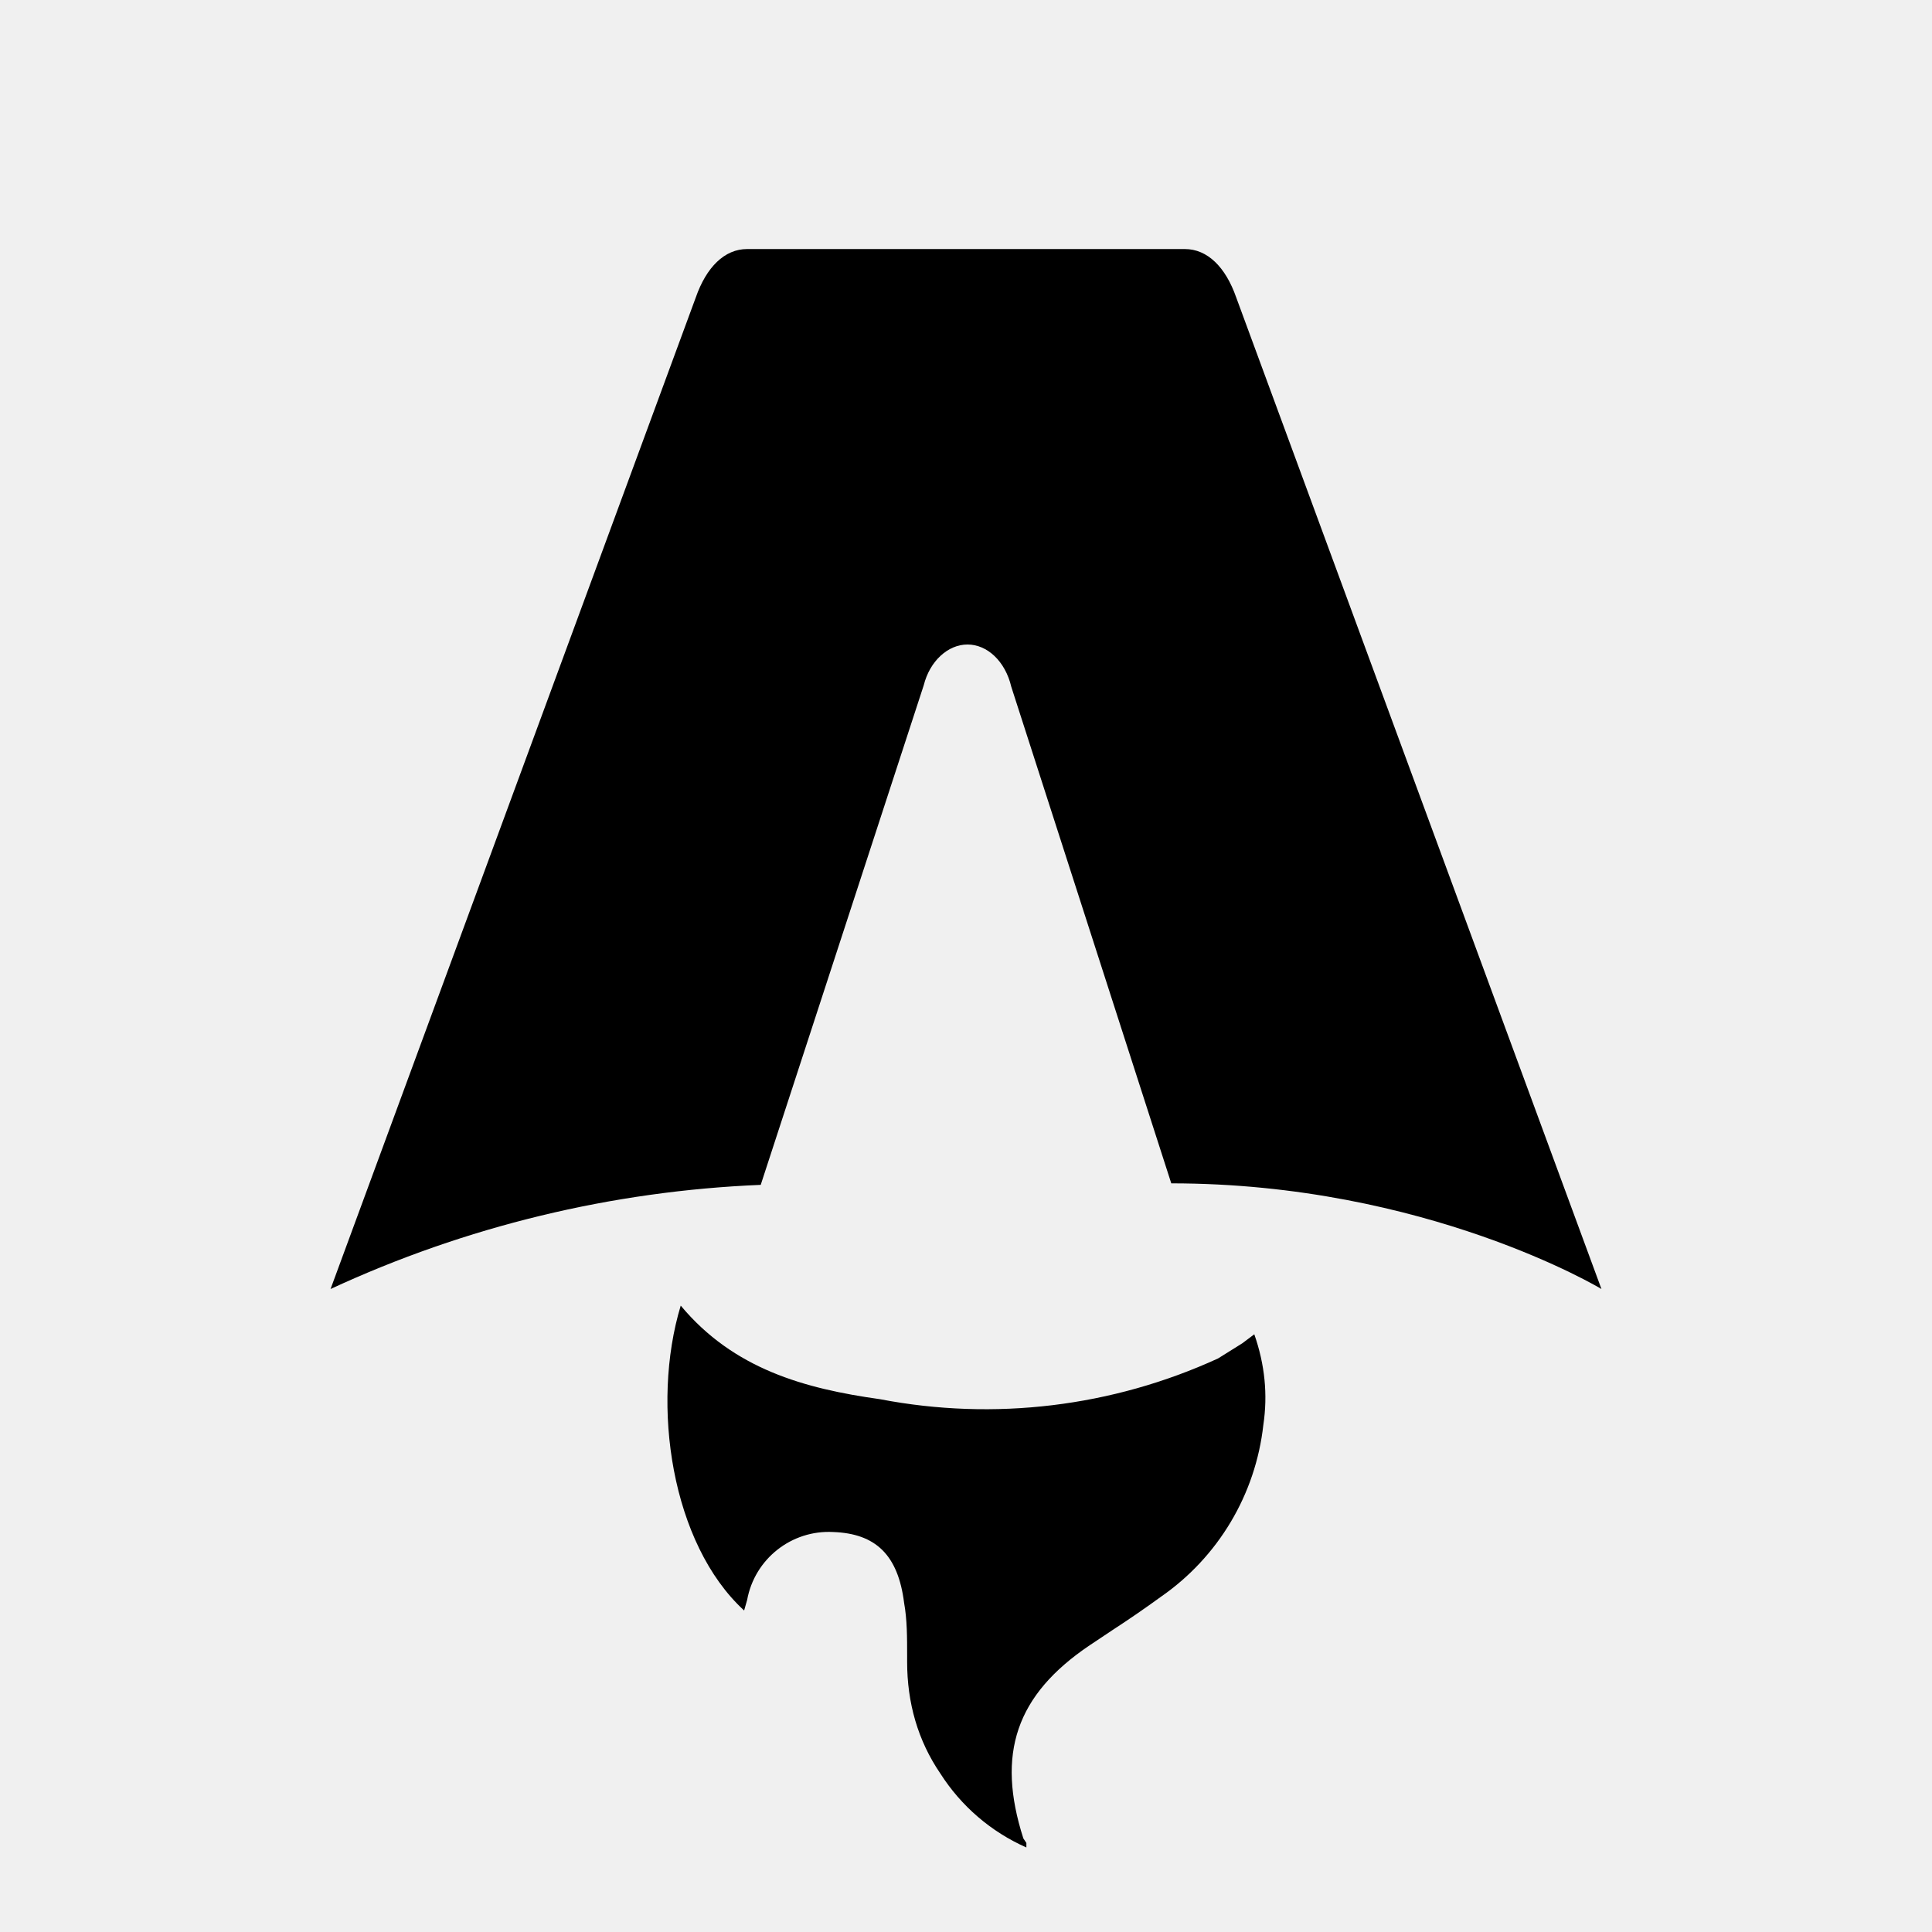
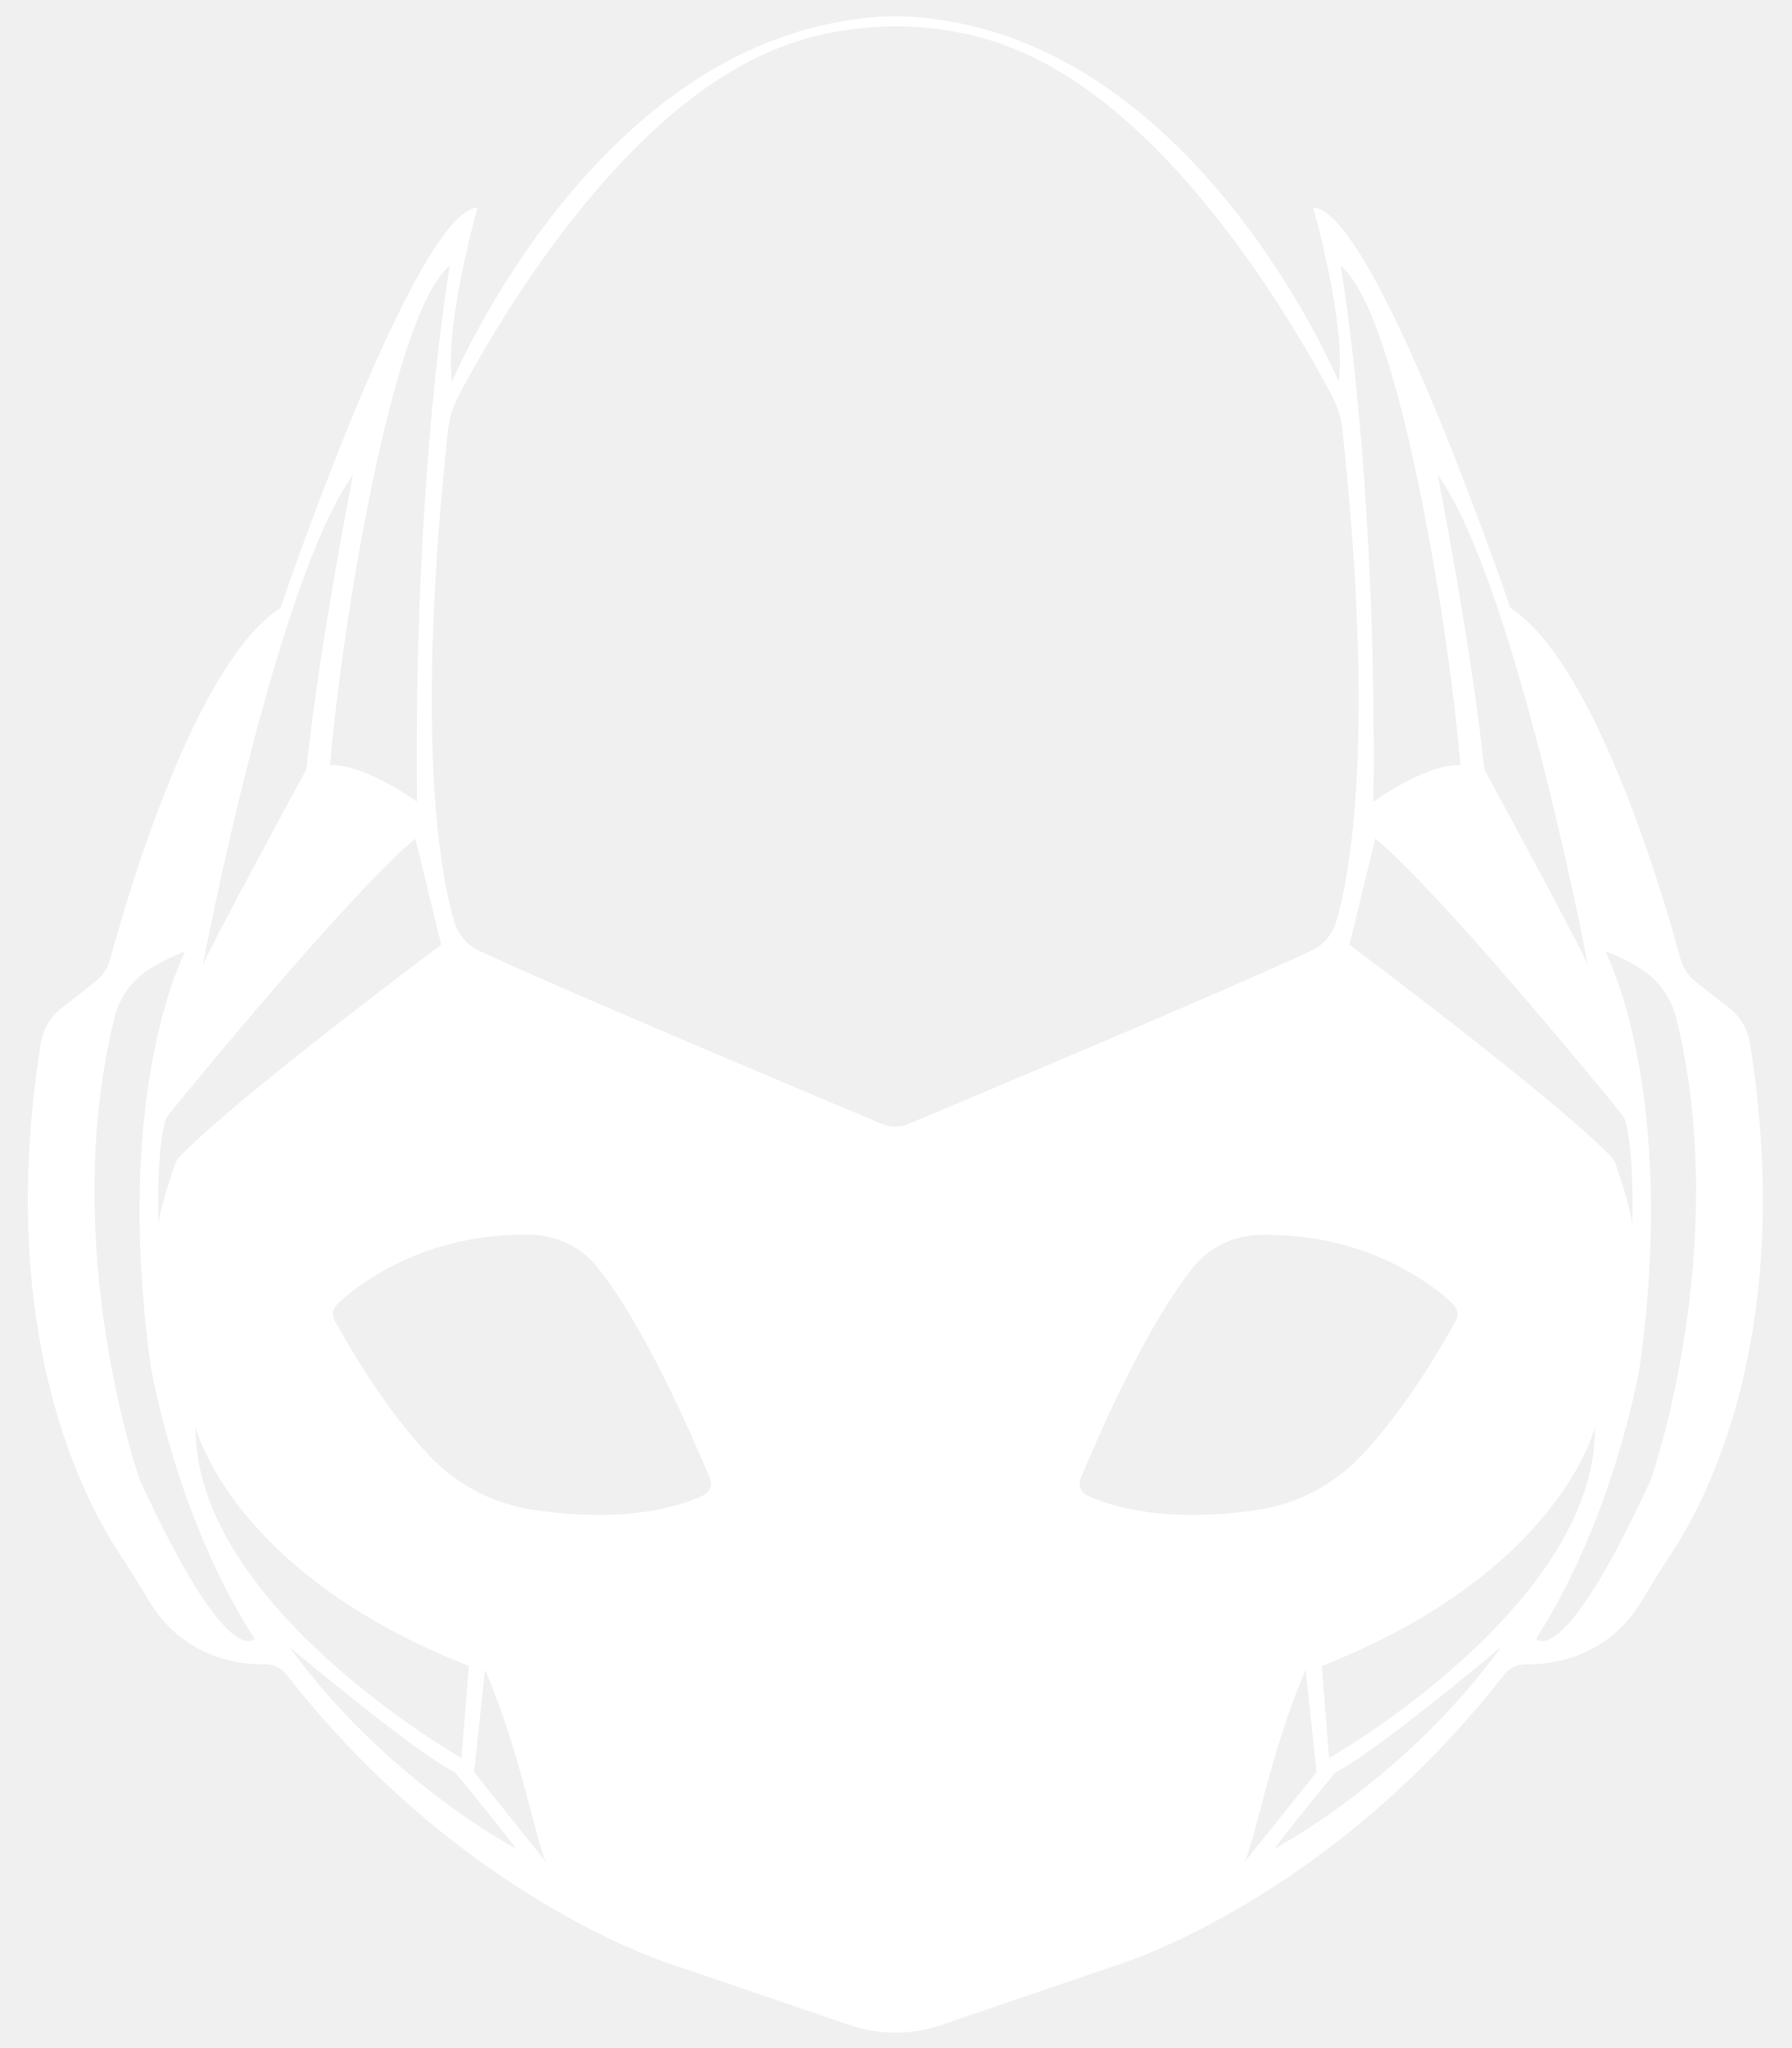
- <svg xmlns="http://www.w3.org/2000/svg" fill="none" viewBox="0 0 128 128">
-   <path d="M50.4 78.5a75.1 75.1 0 0 0-28.5 6.9l24.2-65.7c.7-2 1.9-3.2 3.4-3.2h29c1.5 0 2.7 1.2 3.4 3.2l24.2 65.7s-11.6-7-28.5-7L67 45.5c-.4-1.7-1.6-2.8-2.9-2.8-1.3 0-2.5 1.1-2.9 2.7L50.4 78.5Zm-1.1 28.2Zm-4.2-20.2c-2 6.6-.6 15.8 4.2 20.2a17.5 17.5 0 0 1 .2-.7 5.5 5.5 0 0 1 5.7-4.5c2.8.1 4.3 1.5 4.7 4.7.2 1.1.2 2.3.2 3.5v.4c0 2.7.7 5.2 2.2 7.4a13 13 0 0 0 5.7 4.9v-.3l-.2-.3c-1.8-5.6-.5-9.5 4.4-12.8l1.5-1a73 73 0 0 0 3.2-2.2 16 16 0 0 0 6.8-11.4c.3-2 .1-4-.6-6l-.8.6-1.6 1a37 37 0 0 1-22.4 2.7c-5-.7-9.7-2-13.2-6.2Z" />
-   <style>
-         path { fill: #000; }
-         @media (prefers-color-scheme: dark) {
-             path { fill: #FFF; }
-         }
-     </style>
+ <svg xmlns="http://www.w3.org/2000/svg" width="77" height="88" viewBox="0 0 77 88" fill="none">
+   <path d="M75.216 44.849C75.124 44.246 74.806 43.696 74.333 43.327L72.872 42.178C72.558 41.932 72.333 41.589 72.223 41.197C71.53 38.628 68.598 28.508 64.911 26.118C64.911 26.118 59.11 9.033 56.439 8.919C56.439 8.919 57.887 14.005 57.534 16.403C57.534 16.403 51.962 3.023 41.052 0.964C40.743 0.902 40.425 0.854 40.107 0.814C40.107 0.814 38.637 0.568 36.964 0.801C36.61 0.845 36.266 0.898 35.926 0.964C25.003 3.027 19.431 16.408 19.431 16.408C19.078 14.01 20.526 8.923 20.526 8.923C17.85 9.038 12.053 26.123 12.053 26.123C8.362 28.512 5.431 38.632 4.742 41.202C4.636 41.598 4.406 41.936 4.093 42.183L2.631 43.331C2.155 43.705 1.841 44.251 1.748 44.854C-0.212 57.235 3.576 64.438 5.214 66.88C5.638 67.509 6.022 68.16 6.415 68.807C7.916 71.28 10.336 71.535 11.404 71.513C11.762 71.504 12.098 71.68 12.323 71.966C20.049 81.836 29.113 84.489 29.113 84.489L36.522 87.014C37.162 87.23 37.82 87.34 38.482 87.34C39.145 87.34 39.807 87.234 40.443 87.014L47.851 84.489C47.851 84.489 56.916 81.84 64.642 71.966C64.867 71.685 65.203 71.509 65.56 71.513C66.629 71.535 69.053 71.28 70.549 68.807C70.942 68.156 71.331 67.509 71.75 66.88C73.388 64.434 77.172 57.231 75.216 44.849ZM68.249 41.496C68.09 40.955 63.794 33.062 63.794 33.062C63.234 27.698 61.785 20.39 61.785 20.39C65.079 24.996 68.156 40.995 68.249 41.496ZM69.68 47.85C69.777 47.969 69.847 48.11 69.887 48.259C70.249 49.742 70.152 52.694 70.152 52.694C70.152 52.14 69.644 50.618 69.446 50.05C69.397 49.914 69.322 49.786 69.221 49.676C66.66 47.054 57.997 40.594 57.997 40.594L59.11 36.027C61.984 38.447 68.647 46.583 69.68 47.85ZM62.766 32.881C61.282 32.806 59.03 34.452 59.03 34.452C59.181 20.148 57.617 11.414 57.617 11.414C60.169 13.477 62.342 27.544 62.766 32.881ZM19.334 11.414C19.334 11.414 17.775 20.148 17.921 34.452C17.921 34.452 15.674 32.806 14.186 32.881C14.614 27.544 16.791 13.477 19.334 11.414ZM18.963 40.594C18.963 40.594 10.3 47.054 7.74 49.676C7.638 49.782 7.559 49.909 7.515 50.05C7.32 50.618 6.808 52.14 6.808 52.694C6.808 52.694 6.711 49.742 7.073 48.259C7.108 48.105 7.179 47.969 7.281 47.85C8.309 46.587 14.976 38.452 17.85 36.032L18.963 40.594ZM15.175 20.39C15.175 20.39 13.727 27.694 13.166 33.062C13.166 33.062 8.87 40.96 8.711 41.496C8.804 40.995 11.877 24.996 15.175 20.39ZM5.996 63.558C5.996 63.558 2.486 53.53 4.918 43.736C5.139 42.83 5.722 42.051 6.512 41.584C6.958 41.32 7.475 41.048 7.96 40.885C7.96 40.885 4.826 46.776 6.477 58.692C6.477 58.692 7.519 65.085 10.936 70.413C10.936 70.409 9.828 71.927 5.996 63.558ZM8.406 61.314C8.406 61.314 9.894 67.553 20.151 71.584L19.833 75.539C19.837 75.544 8.331 68.996 8.406 61.314ZM12.433 70.765C12.755 71.029 17.903 75.346 19.555 76.155C19.555 76.155 21.992 79.108 22.155 79.424C21.992 79.332 16.53 76.419 12.433 70.765ZM20.376 76.151L20.844 71.746C22.385 75.266 23.127 79.618 23.519 80.067L20.376 76.151ZM30.226 64.258C27.851 65.34 24.866 65.168 22.919 64.878C21.228 64.627 19.661 63.818 18.468 62.568C16.508 60.513 14.901 57.688 14.38 56.729C14.261 56.514 14.301 56.25 14.473 56.069C14.711 55.818 15.025 55.563 15.382 55.304C17.453 53.808 19.952 53.055 22.486 53.055H22.747C23.873 53.055 24.954 53.552 25.67 54.446C27.745 57.02 29.864 61.965 30.513 63.527C30.628 63.809 30.5 64.13 30.226 64.258ZM39.061 48.29C38.875 48.365 38.677 48.409 38.478 48.409C38.284 48.409 38.085 48.369 37.895 48.29C35.189 47.155 23.784 42.359 20.57 40.841C20.062 40.599 19.683 40.15 19.519 39.596C18.928 37.594 17.833 31.772 19.25 18.515C19.307 17.992 19.457 17.486 19.7 17.024C21.056 14.45 25.965 5.76 32.367 2.552C32.442 2.512 32.517 2.482 32.588 2.442C32.76 2.354 32.941 2.279 33.118 2.204C33.988 1.826 34.933 1.536 35.939 1.36C37.414 1.1 38.915 1.056 40.398 1.258C40.606 1.285 40.809 1.32 41.017 1.36C42.019 1.536 42.964 1.83 43.838 2.204C44.019 2.279 44.196 2.358 44.368 2.442C44.443 2.482 44.518 2.512 44.589 2.552C50.99 5.76 55.9 14.45 57.251 17.019C57.494 17.481 57.644 17.987 57.701 18.511C59.114 31.768 58.024 37.589 57.432 39.591C57.269 40.146 56.894 40.594 56.381 40.836C53.172 42.359 41.767 47.15 39.061 48.29ZM46.73 64.258C46.456 64.134 46.328 63.813 46.443 63.532C47.087 61.97 49.211 57.024 51.286 54.45C52.002 53.557 53.083 53.06 54.209 53.06H54.469C57.004 53.06 59.503 53.808 61.574 55.308C61.935 55.568 62.249 55.827 62.483 56.074C62.651 56.254 62.691 56.518 62.576 56.734C62.055 57.693 60.443 60.518 58.487 62.572C57.295 63.822 55.728 64.632 54.037 64.882C52.09 65.168 49.105 65.336 46.73 64.258ZM56.116 71.746L56.584 76.151L53.441 80.067C53.834 79.622 54.575 75.271 56.116 71.746ZM54.801 79.42C54.964 79.103 57.401 76.151 57.401 76.151C59.057 75.341 64.205 71.029 64.523 70.761C60.426 76.419 54.968 79.332 54.801 79.42ZM57.123 75.544L56.805 71.588C67.061 67.553 68.549 61.318 68.549 61.318C68.624 68.996 57.123 75.544 57.123 75.544ZM70.96 63.558C67.128 71.927 66.019 70.409 66.019 70.409C69.441 65.085 70.479 58.687 70.479 58.687C72.126 46.772 68.995 40.88 68.995 40.88C69.481 41.043 69.998 41.312 70.444 41.58C71.234 42.051 71.812 42.83 72.037 43.732C74.47 53.53 70.96 63.558 70.96 63.558Z" fill="white" />
</svg>
